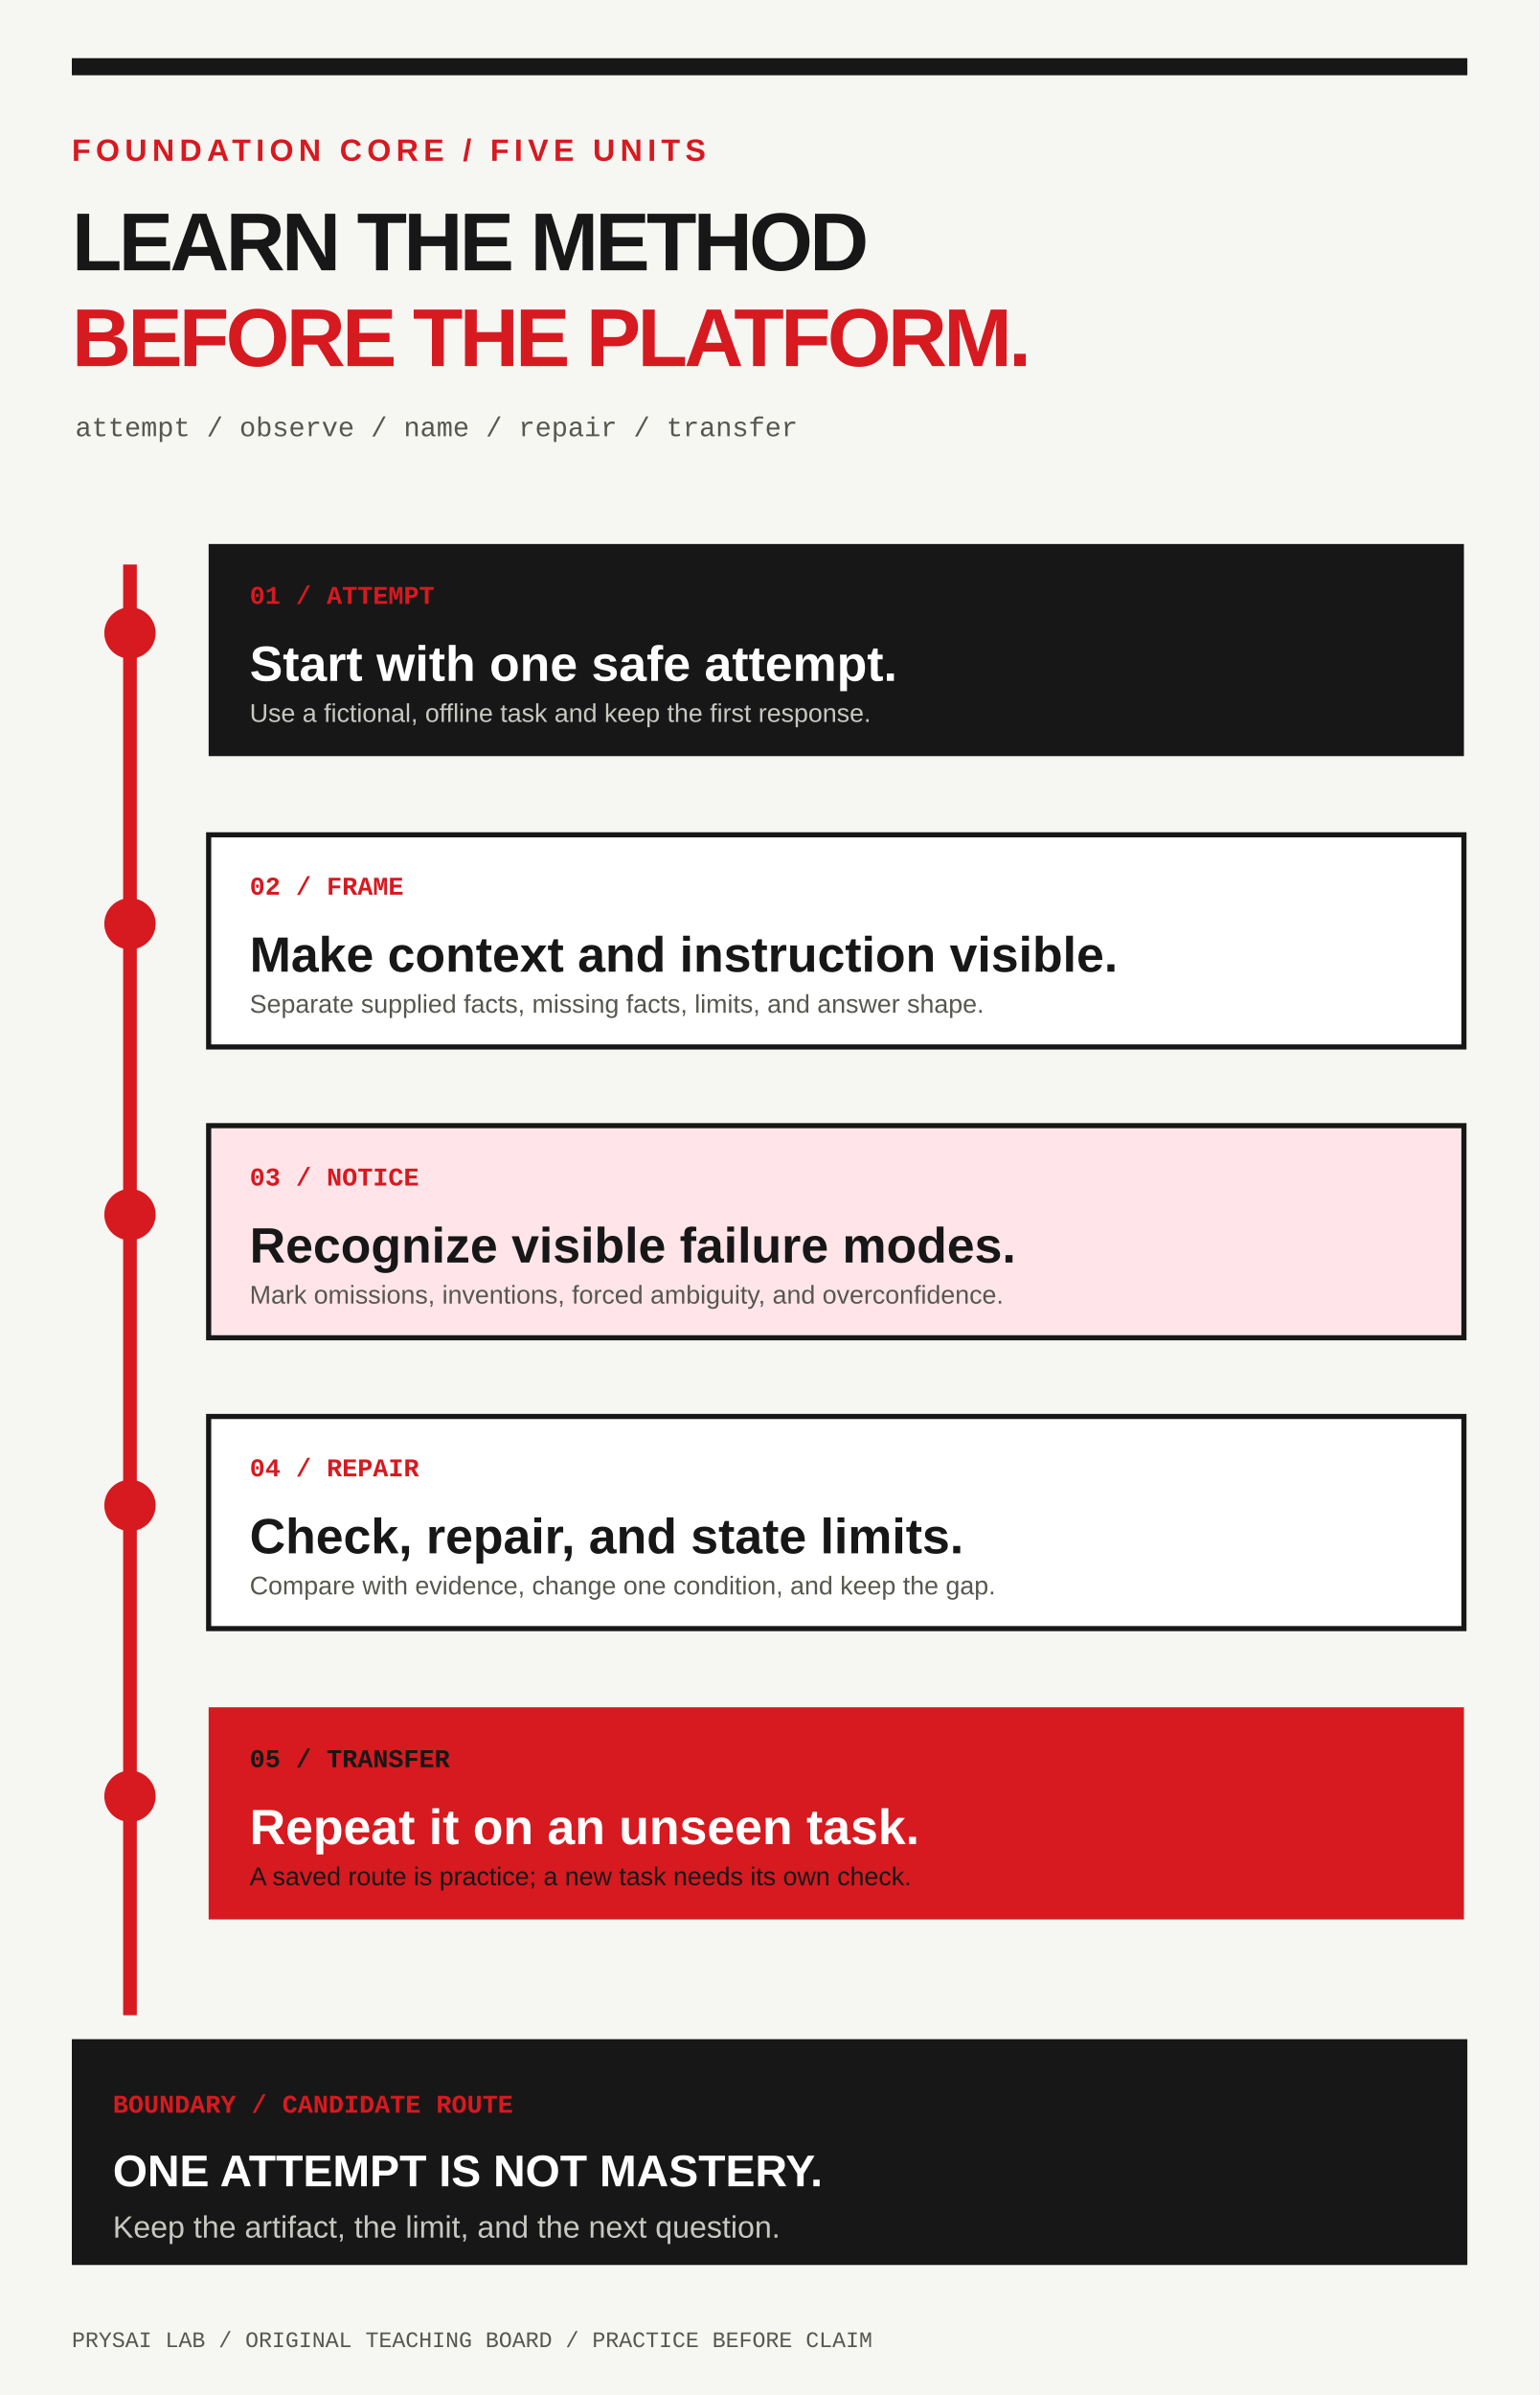
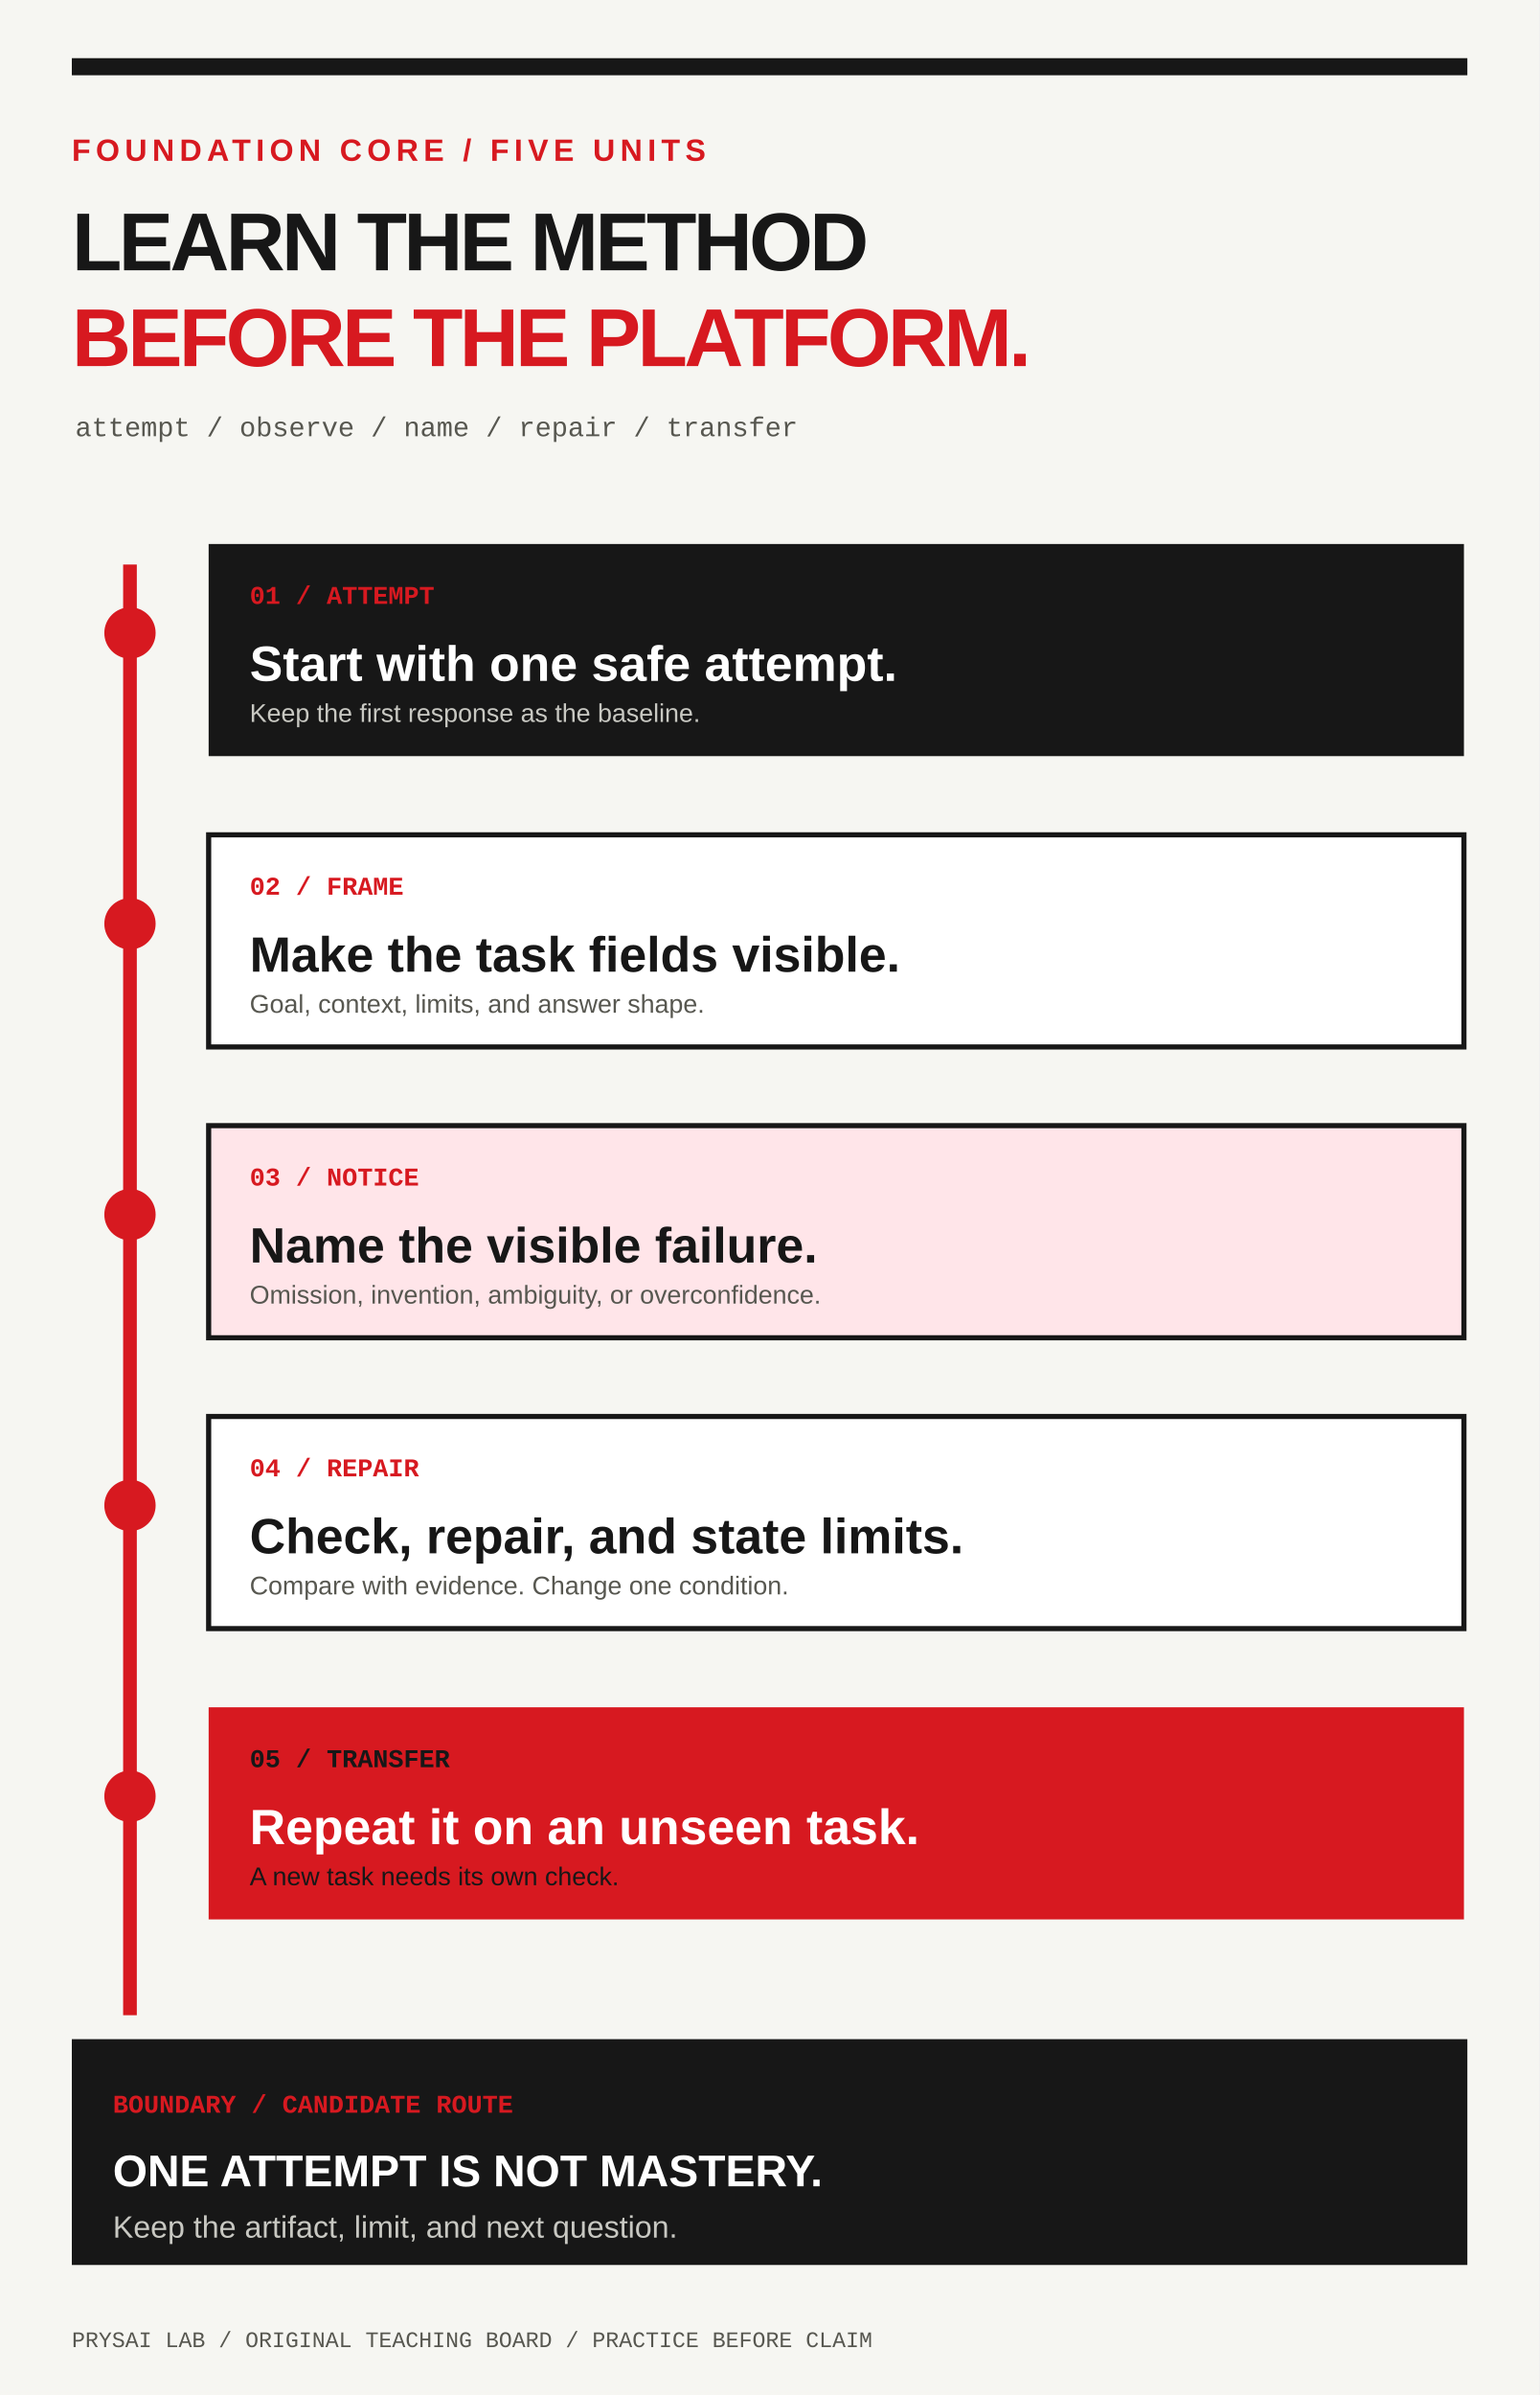
<svg xmlns="http://www.w3.org/2000/svg" viewBox="0 0 900 1400" role="img" aria-labelledby="title desc">
  <rect width="900" height="1400" fill="#f6f6f2" />
  <rect x="42" y="34" width="816" height="10" fill="#171717" />
  <text x="42" y="94" fill="#d71920" font-family="Arial, Helvetica, sans-serif" font-size="18" font-weight="700" letter-spacing="3">FOUNDATION CORE / FIVE UNITS</text>
  <text x="42" y="158" fill="#171717" font-family="Arial, Helvetica, sans-serif" font-size="48" font-weight="900" letter-spacing="-2">LEARN THE METHOD</text>
  <text x="42" y="214" fill="#d71920" font-family="Arial, Helvetica, sans-serif" font-size="48" font-weight="900" letter-spacing="-2">BEFORE THE PLATFORM.</text>
  <text x="44" y="255" fill="#575750" font-family="Consolas, 'Courier New', monospace" font-size="16">attempt / observe / name / repair / transfer</text>
  <line x1="76" y1="330" x2="76" y2="1178" stroke="#d71920" stroke-width="8" />
  <circle cx="76" cy="370" r="15" fill="#d71920" />
  <circle cx="76" cy="540" r="15" fill="#d71920" />
  <circle cx="76" cy="710" r="15" fill="#d71920" />
  <circle cx="76" cy="880" r="15" fill="#d71920" />
  <circle cx="76" cy="1050" r="15" fill="#d71920" />
  <g transform="translate(122 318)">
    <rect width="734" height="124" fill="#171717" />
    <text x="24" y="35" fill="#d71920" font-family="Consolas, 'Courier New', monospace" font-size="15" font-weight="700">01 / ATTEMPT</text>
    <text x="24" y="80" fill="#ffffff" font-family="Arial, Helvetica, sans-serif" font-size="29" font-weight="900">Start with one safe attempt.</text>
-     <text x="24" y="104" fill="#c8c8c2" font-family="Arial, Helvetica, sans-serif" font-size="15">Use a fictional, offline task and keep the first response.</text>
+     <text x="24" y="104" fill="#c8c8c2" font-family="Arial, Helvetica, sans-serif" font-size="15">Keep the first response as the baseline.</text>
  </g>
  <g transform="translate(122 488)">
    <rect width="734" height="124" fill="#ffffff" stroke="#171717" stroke-width="3" />
    <text x="24" y="35" fill="#d71920" font-family="Consolas, 'Courier New', monospace" font-size="15" font-weight="700">02 / FRAME</text>
-     <text x="24" y="80" fill="#171717" font-family="Arial, Helvetica, sans-serif" font-size="29" font-weight="900">Make context and instruction visible.</text>
-     <text x="24" y="104" fill="#575750" font-family="Arial, Helvetica, sans-serif" font-size="15">Separate supplied facts, missing facts, limits, and answer shape.</text>
+     <text x="24" y="80" fill="#171717" font-family="Arial, Helvetica, sans-serif" font-size="29" font-weight="900">Make the task fields visible.</text>
+     <text x="24" y="104" fill="#575750" font-family="Arial, Helvetica, sans-serif" font-size="15">Goal, context, limits, and answer shape.</text>
  </g>
  <g transform="translate(122 658)">
    <rect width="734" height="124" fill="#ffe5e9" stroke="#171717" stroke-width="3" />
    <text x="24" y="35" fill="#d71920" font-family="Consolas, 'Courier New', monospace" font-size="15" font-weight="700">03 / NOTICE</text>
-     <text x="24" y="80" fill="#171717" font-family="Arial, Helvetica, sans-serif" font-size="29" font-weight="900">Recognize visible failure modes.</text>
-     <text x="24" y="104" fill="#575750" font-family="Arial, Helvetica, sans-serif" font-size="15">Mark omissions, inventions, forced ambiguity, and overconfidence.</text>
+     <text x="24" y="80" fill="#171717" font-family="Arial, Helvetica, sans-serif" font-size="29" font-weight="900">Name the visible failure.</text>
+     <text x="24" y="104" fill="#575750" font-family="Arial, Helvetica, sans-serif" font-size="15">Omission, invention, ambiguity, or overconfidence.</text>
  </g>
  <g transform="translate(122 828)">
    <rect width="734" height="124" fill="#ffffff" stroke="#171717" stroke-width="3" />
    <text x="24" y="35" fill="#d71920" font-family="Consolas, 'Courier New', monospace" font-size="15" font-weight="700">04 / REPAIR</text>
    <text x="24" y="80" fill="#171717" font-family="Arial, Helvetica, sans-serif" font-size="29" font-weight="900">Check, repair, and state limits.</text>
-     <text x="24" y="104" fill="#575750" font-family="Arial, Helvetica, sans-serif" font-size="15">Compare with evidence, change one condition, and keep the gap.</text>
+     <text x="24" y="104" fill="#575750" font-family="Arial, Helvetica, sans-serif" font-size="15">Compare with evidence. Change one condition.</text>
  </g>
  <g transform="translate(122 998)">
    <rect width="734" height="124" fill="#d71920" />
    <text x="24" y="35" fill="#171717" font-family="Consolas, 'Courier New', monospace" font-size="15" font-weight="700">05 / TRANSFER</text>
    <text x="24" y="80" fill="#ffffff" font-family="Arial, Helvetica, sans-serif" font-size="29" font-weight="900">Repeat it on an unseen task.</text>
-     <text x="24" y="104" fill="#171717" font-family="Arial, Helvetica, sans-serif" font-size="15">A saved route is practice; a new task needs its own check.</text>
+     <text x="24" y="104" fill="#171717" font-family="Arial, Helvetica, sans-serif" font-size="15">A new task needs its own check.</text>
  </g>
  <rect x="42" y="1192" width="816" height="132" fill="#171717" />
  <text x="66" y="1235" fill="#d71920" font-family="Consolas, 'Courier New', monospace" font-size="15" font-weight="700">BOUNDARY / CANDIDATE ROUTE</text>
  <text x="66" y="1278" fill="#ffffff" font-family="Arial, Helvetica, sans-serif" font-size="26" font-weight="900">ONE ATTEMPT IS NOT MASTERY.</text>
-   <text x="66" y="1308" fill="#c8c8c2" font-family="Arial, Helvetica, sans-serif" font-size="18">Keep the artifact, the limit, and the next question.</text>
+   <text x="66" y="1308" fill="#c8c8c2" font-family="Arial, Helvetica, sans-serif" font-size="18">Keep the artifact, limit, and next question.</text>
  <text x="42" y="1372" fill="#575750" font-family="Consolas, 'Courier New', monospace" font-size="13">PRYSAI LAB / ORIGINAL TEACHING BOARD / PRACTICE BEFORE CLAIM</text>
</svg>
